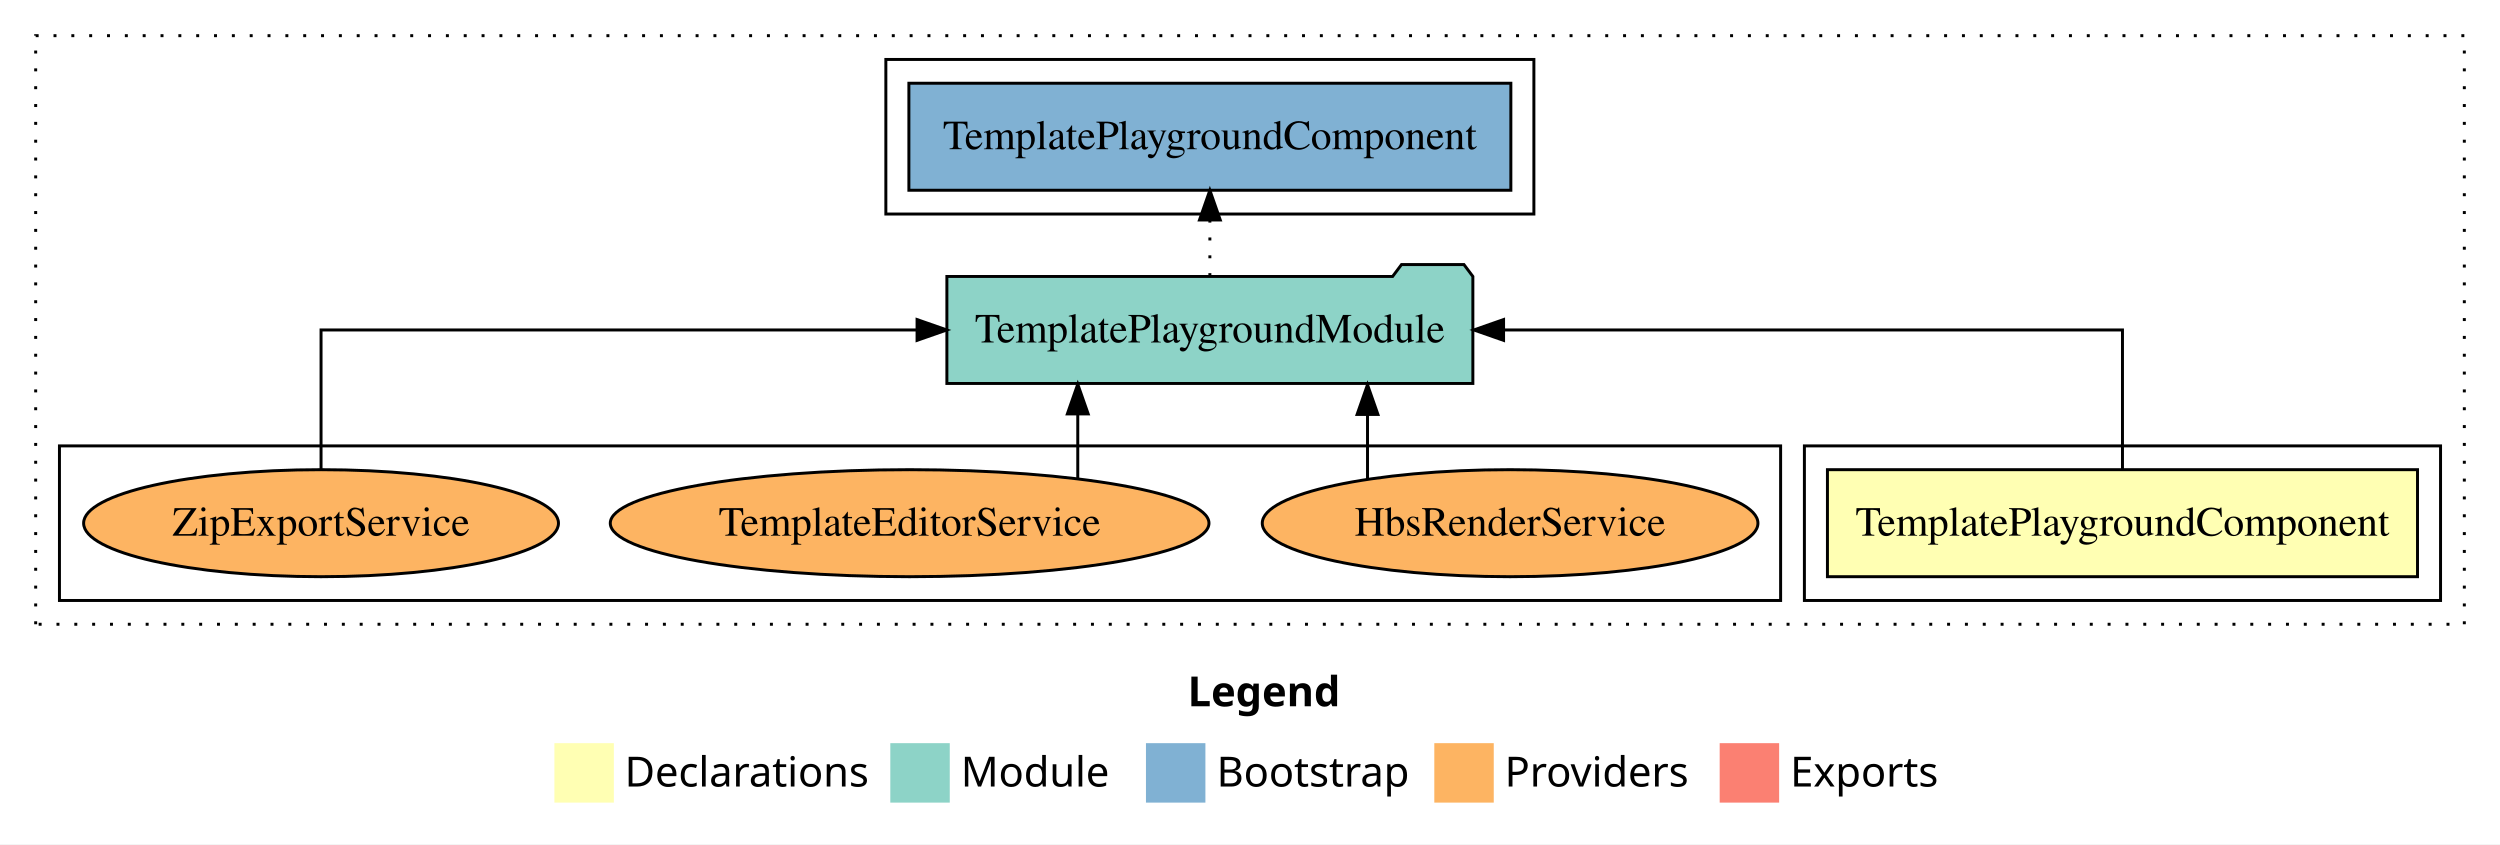
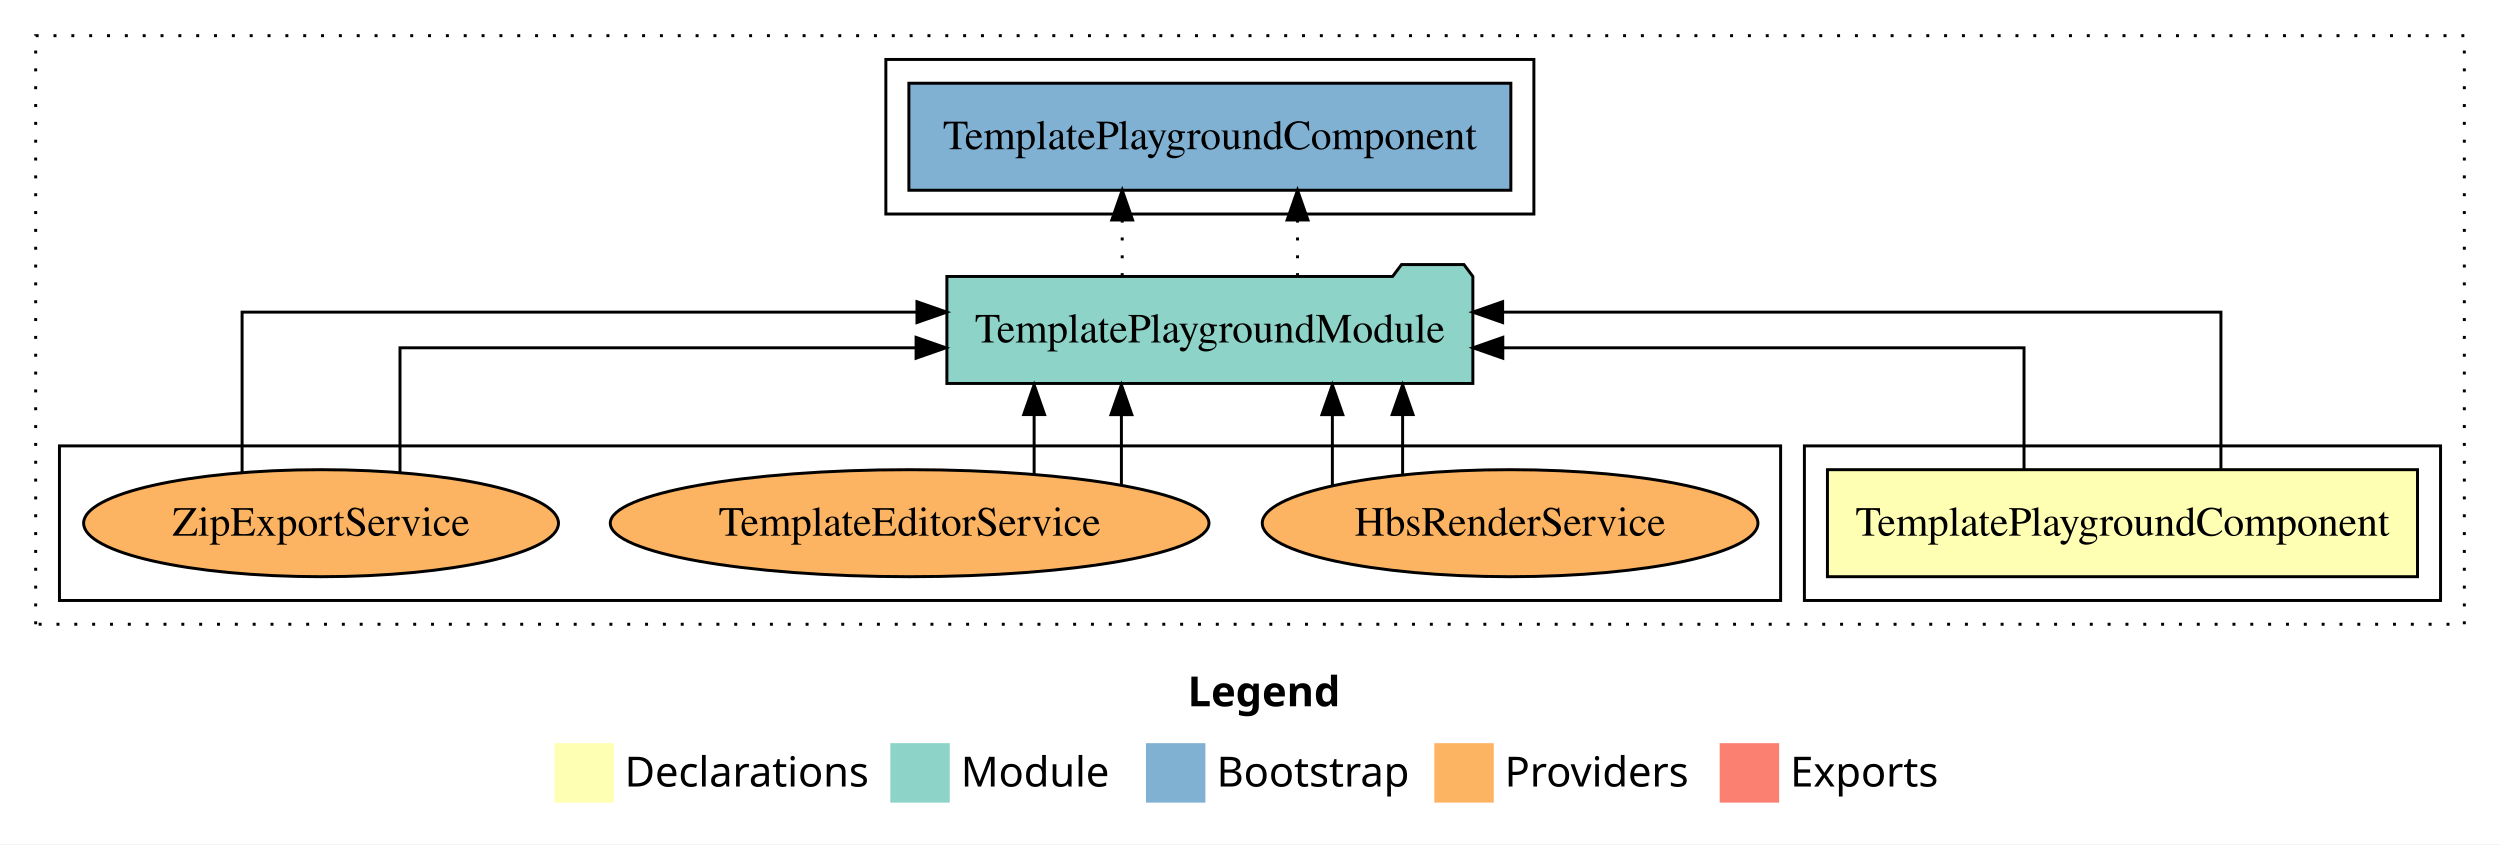
<svg xmlns="http://www.w3.org/2000/svg" width="841pt" height="284pt" viewBox="0.00 0.00 841.00 284.00">
  <g id="graph0" class="graph" transform="scale(1 1) rotate(0) translate(4 280)">
    <polygon fill="white" stroke="transparent" points="-4,4 -4,-280 837,-280 837,4 -4,4" />
    <text text-anchor="start" x="395.51" y="-42.4" font-family="Times-12" font-weight="bold" font-size="14.00">Legend</text>
    <polygon fill="#ffffb3" stroke="transparent" points="182.5,-10 182.5,-30 202.5,-30 202.5,-10 182.5,-10" />
    <text text-anchor="start" x="206.13" y="-15.4" font-family="Times-12" font-size="14.00">  Declarations</text>
    <polygon fill="#8dd3c7" stroke="transparent" points="295.5,-10 295.5,-30 315.5,-30 315.5,-10 295.5,-10" />
    <text text-anchor="start" x="319.23" y="-15.4" font-family="Times-12" font-size="14.00">  Module</text>
    <polygon fill="#80b1d3" stroke="transparent" points="381.5,-10 381.5,-30 401.5,-30 401.5,-10 381.5,-10" />
    <text text-anchor="start" x="405.28" y="-15.4" font-family="Times-12" font-size="14.00">  Bootstrap</text>
    <polygon fill="#fdb462" stroke="transparent" points="478.5,-10 478.5,-30 498.5,-30 498.5,-10 478.5,-10" />
    <text text-anchor="start" x="502.17" y="-15.4" font-family="Times-12" font-size="14.00">  Providers</text>
    <polygon fill="#fb8072" stroke="transparent" points="574.5,-10 574.5,-30 594.5,-30 594.5,-10 574.5,-10" />
    <text text-anchor="start" x="598.23" y="-15.4" font-family="Times-12" font-size="14.00">  Exports</text>
    <g id="clust1" class="cluster">
      <polygon fill="none" stroke="black" stroke-dasharray="1,5" points="8,-70 8,-268 825,-268 825,-70 8,-70" />
    </g>
    <g id="clust2" class="cluster">
      <polygon fill="none" stroke="black" points="603,-78 603,-130 817,-130 817,-78 603,-78" />
    </g>
    <g id="clust6" class="cluster">
      <polygon fill="none" stroke="black" points="294,-208 294,-260 512,-260 512,-208 294,-208" />
    </g>
    <g id="clust7" class="cluster">
      <polygon fill="none" stroke="black" points="16,-78 16,-130 595,-130 595,-78 16,-78" />
    </g>
    <g id="node1" class="node">
      <polygon fill="#ffffb3" stroke="black" points="809.25,-122 610.75,-122 610.75,-86 809.25,-86 809.25,-122" />
      <text text-anchor="middle" x="710" y="-99.8" font-family="Times,serif" font-size="14.00">TemplatePlaygroundComponent</text>
    </g>
    <g id="node2" class="node">
      <polygon fill="#8dd3c7" stroke="black" points="491.47,-187 488.47,-191 467.47,-191 464.47,-187 314.53,-187 314.53,-151 491.47,-151 491.47,-187" />
      <text text-anchor="middle" x="403" y="-164.8" font-family="Times,serif" font-size="14.00">TemplatePlaygroundModule</text>
    </g>
    <g id="edge1" class="edge">
-       <path fill="none" stroke="black" d="M710,-122.11C710,-141.34 710,-169 710,-169 710,-169 501.8,-169 501.8,-169" />
-       <polygon fill="black" stroke="black" points="501.8,-165.5 491.8,-169 501.8,-172.5 501.8,-165.5" />
+       <path fill="none" stroke="black" d="M743.12,-122.28C743.12,-143.32 743.12,-175 743.12,-175 743.12,-175 501.48,-175 501.48,-175" />
+       <polygon fill="black" stroke="black" points="501.48,-171.5 491.48,-175 501.48,-178.5 501.48,-171.5" />
+     </g>
+     <g id="edge6" class="edge">
+       <path fill="none" stroke="black" d="M676.88,-122.02C676.88,-139.37 676.88,-163 676.88,-163 676.88,-163 501.54,-163 501.54,-163" />
+       <polygon fill="black" stroke="black" points="501.54,-159.5 491.54,-163 501.54,-166.5 501.54,-159.5" />
    </g>
    <g id="node3" class="node">
      <polygon fill="#80b1d3" stroke="black" points="504.25,-252 301.75,-252 301.75,-216 504.25,-216 504.25,-252" />
      <text text-anchor="middle" x="403" y="-229.8" font-family="Times,serif" font-size="14.00">TemplatePlaygroundComponent </text>
    </g>
    <g id="edge2" class="edge">
-       <path fill="none" stroke="black" stroke-dasharray="1,5" d="M403,-187.11C403,-187.11 403,-205.99 403,-205.99" />
-       <polygon fill="black" stroke="black" points="399.5,-205.99 403,-215.99 406.5,-205.99 399.5,-205.99" />
+       <path fill="none" stroke="black" stroke-dasharray="1,5" d="M373.51,-187.11C373.51,-187.11 373.51,-205.99 373.51,-205.99" />
+       <polygon fill="black" stroke="black" points="370.01,-205.99 373.51,-215.99 377.01,-205.99 370.01,-205.99" />
+     </g>
+     <g id="edge7" class="edge">
+       <path fill="none" stroke="black" stroke-dasharray="1,5" d="M432.49,-187.11C432.49,-187.11 432.49,-205.99 432.49,-205.99" />
+       <polygon fill="black" stroke="black" points="428.99,-205.99 432.49,-215.99 435.99,-205.99 428.99,-205.99" />
    </g>
    <g id="node4" class="node">
      <ellipse fill="#fdb462" stroke="black" cx="504" cy="-104" rx="83.37" ry="18" />
      <text text-anchor="middle" x="504" y="-99.8" font-family="Times,serif" font-size="14.00">HbsRenderService</text>
    </g>
    <g id="edge3" class="edge">
-       <path fill="none" stroke="black" d="M456.03,-118.75C456.03,-118.75 456.03,-140.59 456.03,-140.59" />
-       <polygon fill="black" stroke="black" points="452.53,-140.59 456.03,-150.59 459.53,-140.59 452.53,-140.59" />
+       <path fill="none" stroke="black" d="M444.21,-116.84C444.21,-116.84 444.21,-140.52 444.21,-140.52" />
+       <polygon fill="black" stroke="black" points="440.71,-140.52 444.21,-150.52 447.71,-140.52 440.71,-140.52" />
+     </g>
+     <g id="edge8" class="edge">
+       <path fill="none" stroke="black" d="M467.84,-120.4C467.84,-120.4 467.84,-140.54 467.84,-140.54" />
+       <polygon fill="black" stroke="black" points="464.34,-140.54 467.84,-150.54 471.34,-140.54 464.34,-140.54" />
    </g>
    <g id="node5" class="node">
      <ellipse fill="#fdb462" stroke="black" cx="302" cy="-104" rx="100.7" ry="18" />
      <text text-anchor="middle" x="302" y="-99.8" font-family="Times,serif" font-size="14.00">TemplateEditorService</text>
    </g>
    <g id="edge4" class="edge">
-       <path fill="none" stroke="black" d="M358.56,-119.08C358.56,-119.08 358.56,-140.76 358.56,-140.76" />
-       <polygon fill="black" stroke="black" points="355.06,-140.76 358.56,-150.76 362.06,-140.76 355.06,-140.76" />
+       <path fill="none" stroke="black" d="M373.24,-116.84C373.24,-116.84 373.24,-140.52 373.24,-140.52" />
+       <polygon fill="black" stroke="black" points="369.74,-140.52 373.24,-150.52 376.74,-140.52 369.74,-140.52" />
+     </g>
+     <g id="edge9" class="edge">
+       <path fill="none" stroke="black" d="M343.88,-120.4C343.88,-120.4 343.88,-140.54 343.88,-140.54" />
+       <polygon fill="black" stroke="black" points="340.38,-140.54 343.88,-150.54 347.38,-140.54 340.38,-140.54" />
    </g>
    <g id="node6" class="node">
      <ellipse fill="#fdb462" stroke="black" cx="104" cy="-104" rx="79.87" ry="18" />
      <text text-anchor="middle" x="104" y="-99.8" font-family="Times,serif" font-size="14.00">ZipExportService</text>
    </g>
    <g id="edge5" class="edge">
-       <path fill="none" stroke="black" d="M104,-122.11C104,-141.34 104,-169 104,-169 104,-169 304.5,-169 304.5,-169" />
-       <polygon fill="black" stroke="black" points="304.5,-172.5 314.5,-169 304.5,-165.5 304.5,-172.5" />
+       <path fill="none" stroke="black" d="M130.56,-121.07C130.56,-138.49 130.56,-163 130.56,-163 130.56,-163 304.17,-163 304.17,-163" />
+       <polygon fill="black" stroke="black" points="304.17,-166.5 314.17,-163 304.17,-159.5 304.17,-166.5" />
+     </g>
+     <g id="edge10" class="edge">
+       <path fill="none" stroke="black" d="M77.44,-121.19C77.44,-142.2 77.44,-175 77.44,-175 77.44,-175 304.47,-175 304.47,-175" />
+       <polygon fill="black" stroke="black" points="304.47,-178.5 314.47,-175 304.47,-171.5 304.47,-178.5" />
    </g>
  </g>
</svg>
